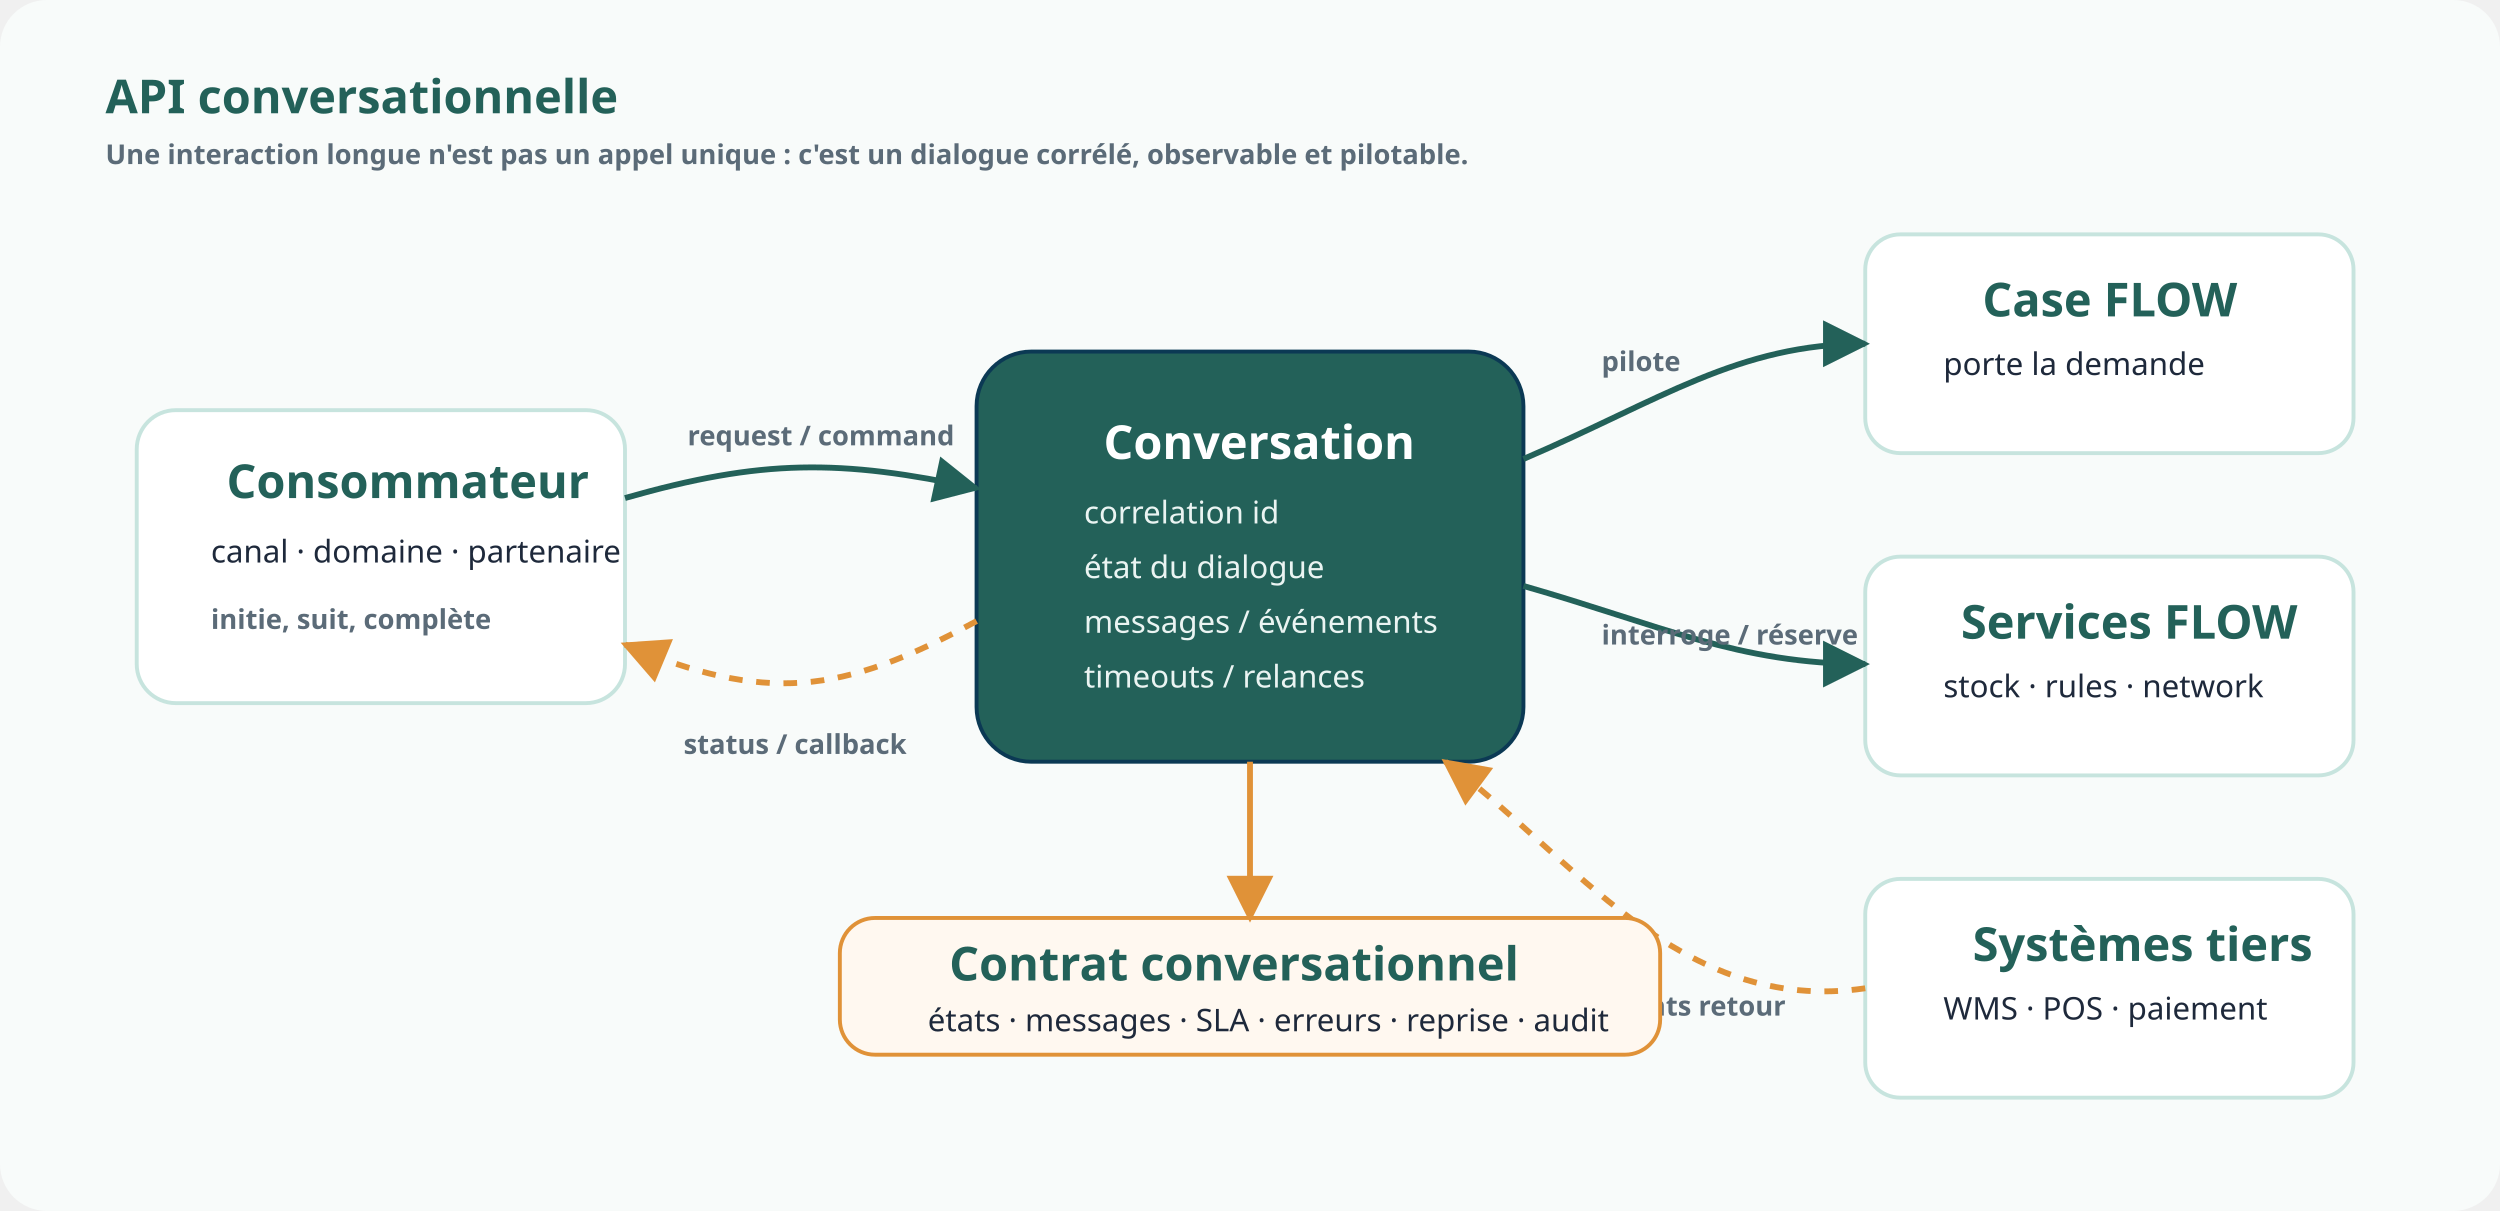
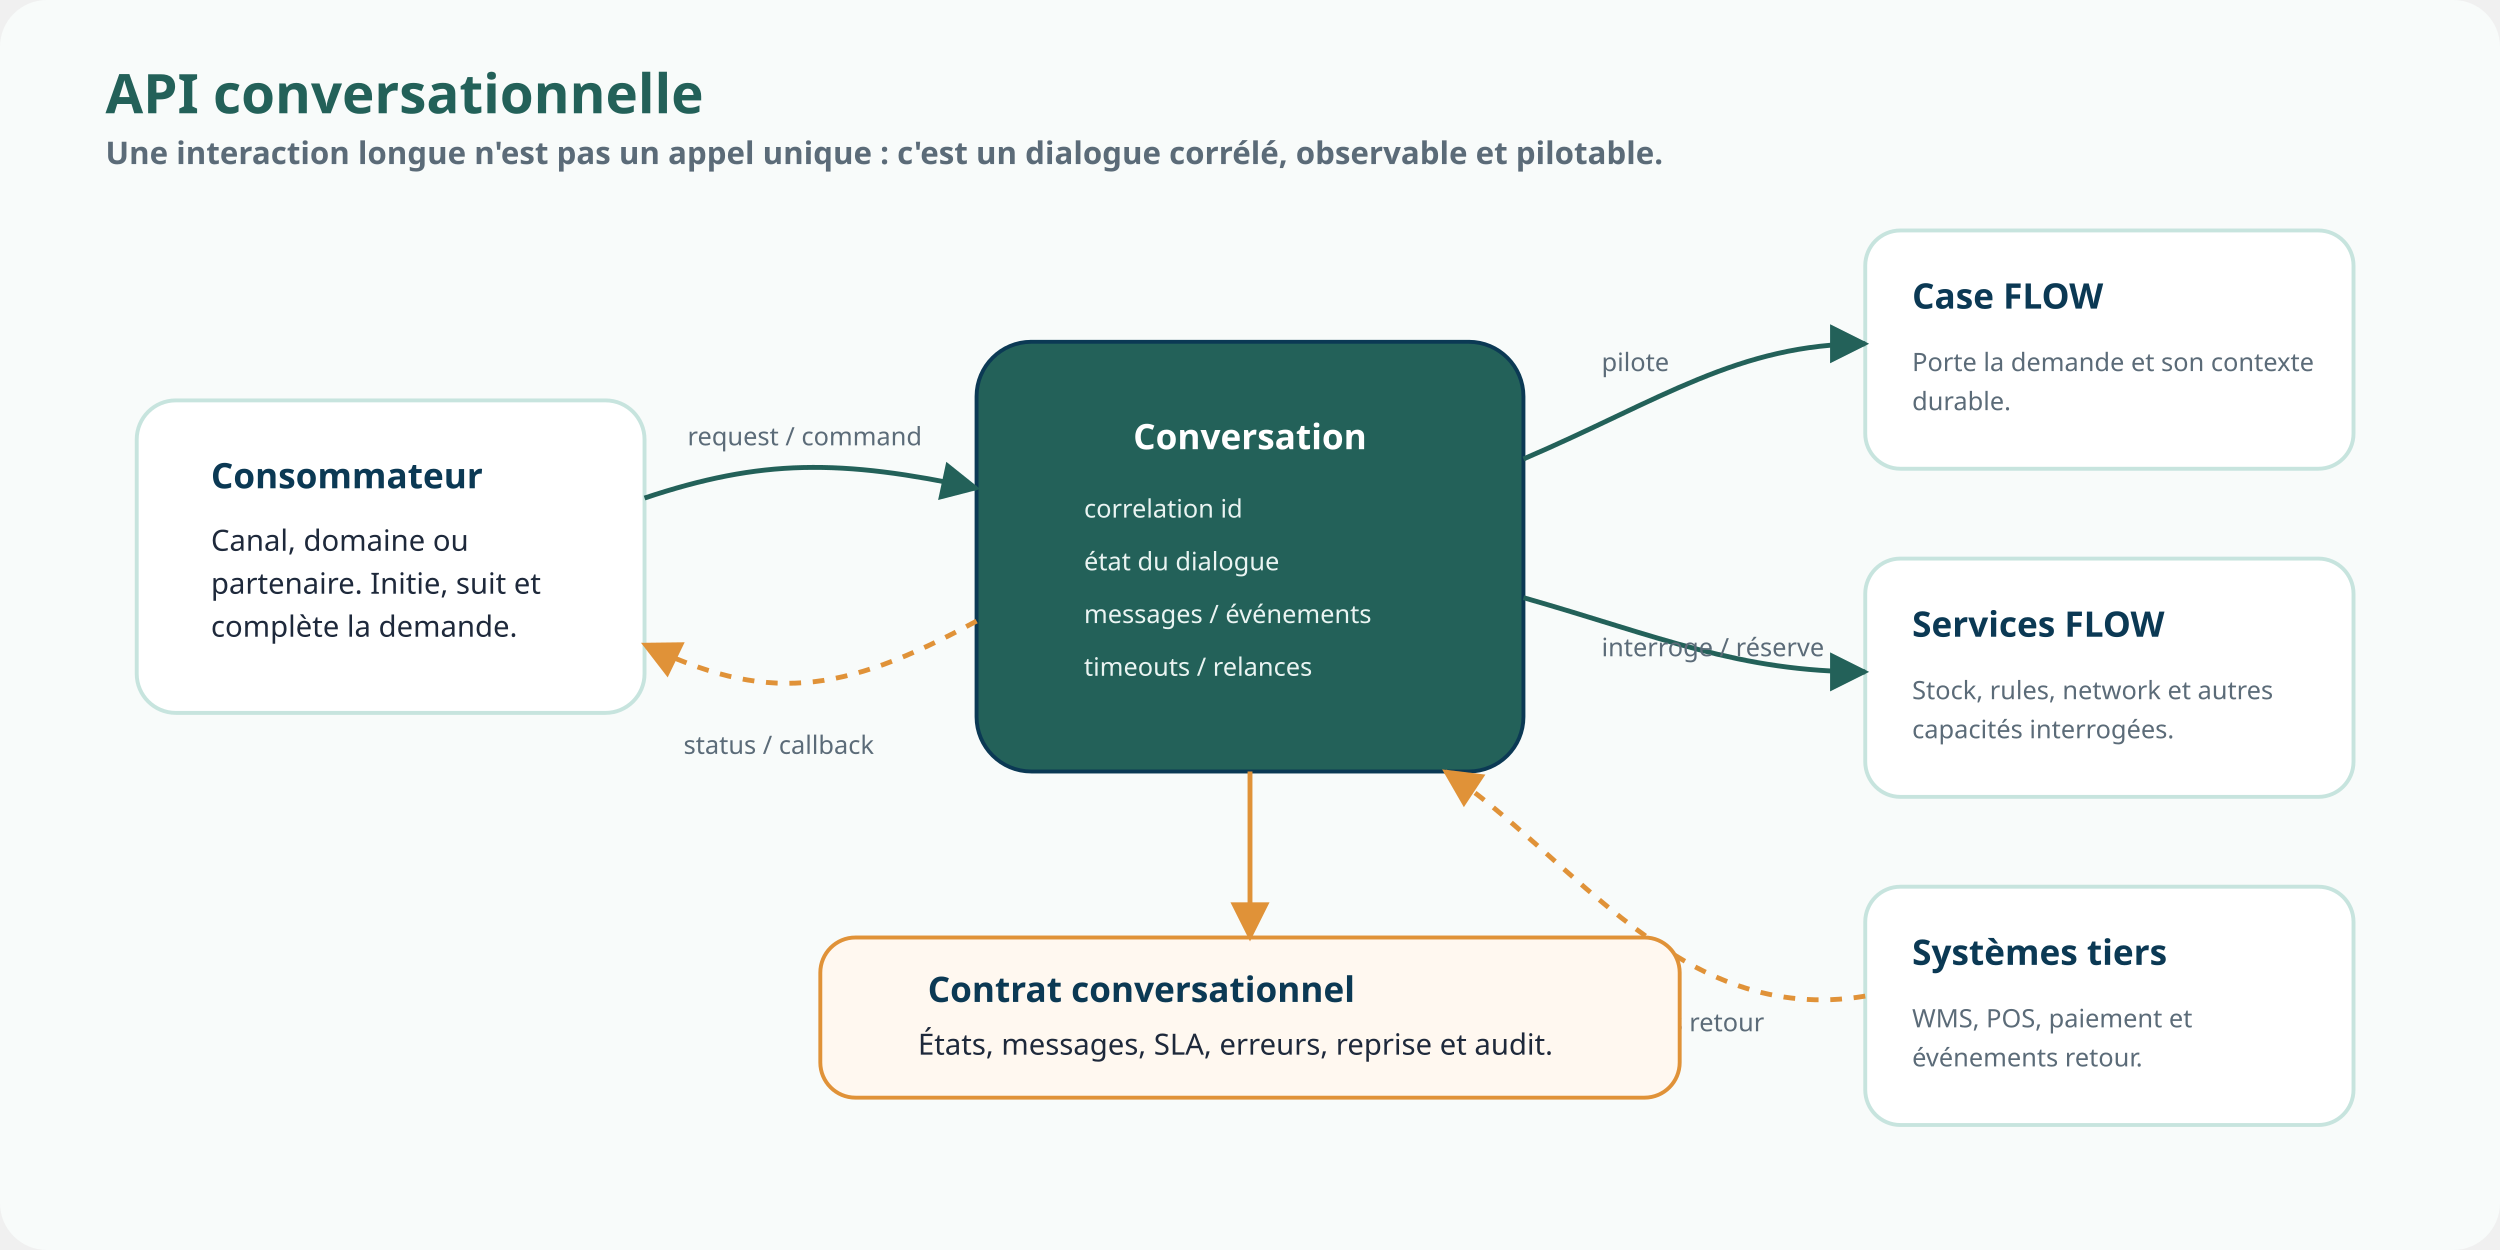
- <svg xmlns="http://www.w3.org/2000/svg" width="1280" height="620" viewBox="0 0 1280 620" role="img" aria-labelledby="title desc">
+ <svg xmlns="http://www.w3.org/2000/svg" width="1280" height="640" viewBox="0 0 1280 640" preserveAspectRatio="xMidYMid meet" role="img" aria-labelledby="title desc">
  <defs>
-     <style>.bg{fill:#f8fbfa}.box{fill:#fff;stroke:#c7e4de;stroke-width:2}.core{fill:#236159;stroke:#0b3954;stroke-width:2}.accent{fill:#fff8f0;stroke:#e09238;stroke-width:2}.h{font:700 24px Aptos,Calibri,sans-serif;fill:#236159}.hw{font:700 24px Aptos,Calibri,sans-serif;fill:#fff}.t{font:500 16px Aptos,Calibri,sans-serif;fill:#1e293b}.tw{font:500 16px Aptos,Calibri,sans-serif;fill:#eaf4f2}.s{font:600 14px Aptos,Calibri,sans-serif;fill:#5b6b78}.a{stroke:#236159;stroke-width:3;fill:none;marker-end:url(#m)}.aa{stroke:#e09238;stroke-width:3;fill:none;marker-end:url(#ma)}.dash{stroke-dasharray:7 7}</style>
-     <marker id="m" viewBox="0 0 10 10" refX="9" refY="5" markerWidth="8" markerHeight="8" orient="auto">
-       <path d="M0,0 L10,5 L0,10z" fill="#236159" />
+     <style>
+       .bg{fill:#f8fbfa}.panel{fill:#fff;stroke:#c7e4de;stroke-width:2}.panelSoft{fill:#eaf4f2;stroke:#236159;stroke-width:2}.accent{fill:#fff8f0;stroke:#e09238;stroke-width:2}.amber{fill:#fff8f0;stroke:#e09238;stroke-width:2}.green{fill:#eaf4f2;stroke:#236159;stroke-width:2}.blue{fill:#edf6fb;stroke:#7fb2d4;stroke-width:2}.purple{fill:#f4f0fb;stroke:#a98bd3;stroke-width:2}.grey{fill:#f4f6f8;stroke:#cbd5e1;stroke-width:2}.red{fill:#fff0ef;stroke:#d98b7d;stroke-width:2}.core{fill:#236159;stroke:#0b3954;stroke-width:2}.dark{fill:#0b3954;stroke:#052437;stroke-width:2}.title{font:700 28px Aptos,Calibri,Segoe UI,sans-serif;fill:#236159}.subtitle{font:600 16px Aptos,Calibri,Segoe UI,sans-serif;fill:#5b6b78}.h{font:700 18px Aptos,Calibri,Segoe UI,sans-serif;fill:#0b3954}.hWhite{font:700 18px Aptos,Calibri,Segoe UI,sans-serif;fill:#fff}.txt{font:500 15px Aptos,Calibri,Segoe UI,sans-serif;fill:#1e293b}.small{font:500 13px Aptos,Calibri,Segoe UI,sans-serif;fill:#5b6b78}.smallWhite{font:500 13px Aptos,Calibri,Segoe UI,sans-serif;fill:#eaf4f2}.pill{fill:#eaf4f2;stroke:#c7e4de;stroke-width:1.5}.pillAccent{fill:#fff8f0;stroke:#e09238;stroke-width:1.5}.pillText{font:700 12px Aptos,Calibri,Segoe UI,sans-serif;fill:#0b3954}.pillAccentText{font:700 12px Aptos,Calibri,Segoe UI,sans-serif;fill:#8a4f0f}.arrow{stroke:#236159;stroke-width:2.5;fill:none;marker-end:url(#arrow)}.arrowAccent{stroke:#e09238;stroke-width:2.5;fill:none;marker-end:url(#arrowAccent)}.arrowSoft{stroke:#8aa7a1;stroke-width:2;fill:none;stroke-dasharray:6 6;marker-end:url(#arrow)}.dash{stroke-dasharray:6 6}.label{font:700 12px Aptos,Calibri,Segoe UI,sans-serif;fill:#236159}.labelAccent{font:700 12px Aptos,Calibri,Segoe UI,sans-serif;fill:#8a4f0f}.num{font:800 20px Aptos,Calibri,Segoe UI,sans-serif;fill:#e09238}
+     </style>
+     <marker id="arrow" viewBox="0 0 10 10" refX="9" refY="5" markerWidth="8" markerHeight="8" orient="auto-start-reverse">
+       <path d="M0,0 L10,5 L0,10 z" fill="#236159" />
    </marker>
-     <marker id="ma" viewBox="0 0 10 10" refX="9" refY="5" markerWidth="8" markerHeight="8" orient="auto">
-       <path d="M0,0 L10,5 L0,10z" fill="#e09238" />
+     <marker id="arrowAccent" viewBox="0 0 10 10" refX="9" refY="5" markerWidth="8" markerHeight="8" orient="auto-start-reverse">
+       <path d="M0,0 L10,5 L0,10 z" fill="#e09238" />
    </marker>
  </defs>
-   <rect class="bg" width="1280" height="620" rx="24" />
-   <text class="h" x="54" y="58">API conversationnelle</text>
-   <text class="s" x="54" y="84">Une interaction longue n'est pas un appel unique : c'est un dialogue corrélé, observable et pilotable.</text>
-   <rect class="box" x="70" y="210" width="250" height="150" rx="20" />
-   <text class="h" x="116" y="255">Consommateur</text>
-   <text class="t" x="108" y="288">canal · domaine · partenaire</text>
-   <text class="s" x="108" y="322">initie, suit, complète</text>
-   <rect class="core" x="500" y="180" width="280" height="210" rx="28" />
-   <text class="hw" x="565" y="235">Conversation</text>
-   <text class="tw" x="555" y="268">correlation id</text>
-   <text class="tw" x="555" y="296">état du dialogue</text>
-   <text class="tw" x="555" y="324">messages / événements</text>
-   <text class="tw" x="555" y="352">timeouts / relances</text>
-   <rect class="box" x="955" y="120" width="250" height="112" rx="18" />
-   <text class="h" x="1015" y="162">Case FLOW</text>
-   <text class="t" x="995" y="192">porte la demande</text>
-   <rect class="box" x="955" y="285" width="250" height="112" rx="18" />
-   <text class="h" x="1004" y="327">Services FLOW</text>
-   <text class="t" x="995" y="357">stock · rules · network</text>
-   <rect class="box" x="955" y="450" width="250" height="112" rx="18" />
-   <text class="h" x="1010" y="492">Systèmes tiers</text>
-   <text class="t" x="995" y="522">WMS · POS · paiement</text>
-   <path class="a" d="M320 255 C390 235 430 235 500 250" />
-   <text class="s" x="352" y="228">request / command</text>
-   <path class="aa dash" d="M500 318 C430 356 392 360 320 330" />
-   <text class="s" x="350" y="386">status / callback</text>
-   <path class="a" d="M780 235 C850 205 890 176 955 176" />
-   <text class="s" x="820" y="190">pilote</text>
-   <path class="a" d="M780 300 C850 320 890 340 955 340" />
-   <text class="s" x="820" y="330">interroge / réserve</text>
-   <path class="aa dash" d="M955 506 C860 520 805 438 740 390" />
-   <text class="s" x="780" y="520">événements retour</text>
-   <rect class="accent" x="430" y="470" width="420" height="70" rx="18" />
-   <text class="h" x="486" y="502">Contrat conversationnel</text>
-   <text class="t" x="475" y="528">états · messages · SLA · erreurs · reprise · audit</text>
-   <path class="aa" d="M640 390 L640 470" />
+   <rect class="bg" x="0" y="0" width="1280" height="640" rx="24" />
+   <text class="title" x="54" y="58">API conversationnelle</text>
+   <text class="subtitle" x="54" y="84">Une interaction longue n'est pas un appel unique : c'est un dialogue corrélé, observable et pilotable.</text>
+   <rect class="panel" x="70" y="205" width="260" height="160" rx="20" />
+   <text class="h" x="108" y="250">Consommateur</text>
+   <text class="txt" x="108" y="282">Canal, domaine ou</text>
+   <text class="txt" x="108" y="304">partenaire. Initie, suit et</text>
+   <text class="txt" x="108" y="326">complète la demande.</text>
+   <rect class="core" x="500" y="175" width="280" height="220" rx="28" />
+   <text class="hWhite" x="640" y="230" text-anchor="middle">Conversation</text>
+   <text class="smallWhite" x="555" y="265">correlation id</text>
+   <text class="smallWhite" x="555" y="292">état du dialogue</text>
+   <text class="smallWhite" x="555" y="319">messages / événements</text>
+   <text class="smallWhite" x="555" y="346">timeouts / relances</text>
+   <rect class="panel" x="955" y="118" width="250" height="122" rx="18" />
+   <text class="h" x="979" y="158">Case FLOW</text>
+   <text class="small" x="979" y="190">Porte la demande et son contexte</text>
+   <text class="small" x="979" y="210">durable.</text>
+   <rect class="panel" x="955" y="286" width="250" height="122" rx="18" />
+   <text class="h" x="979" y="326">Services FLOW</text>
+   <text class="small" x="979" y="358">Stock, rules, network et autres</text>
+   <text class="small" x="979" y="378">capacités interrogées.</text>
+   <rect class="panel" x="955" y="454" width="250" height="122" rx="18" />
+   <text class="h" x="979" y="494">Systèmes tiers</text>
+   <text class="small" x="979" y="526">WMS, POS, paiement et</text>
+   <text class="small" x="979" y="546">événements retour.</text>
+   <path class="arrow" d="M330 255 C390 235 430 235 500 250" />
+   <text class="small" x="352" y="228">request / command</text>
+   <path class="arrowAccent dash" d="M500 318 C430 356 392 360 330 330" />
+   <text class="small" x="350" y="386">status / callback</text>
+   <path class="arrow" d="M780 235 C850 205 890 176 955 176" />
+   <text class="small" x="820" y="190">pilote</text>
+   <path class="arrow" d="M780 306 C850 326 890 344 955 344" />
+   <text class="small" x="820" y="336">interroge / réserve</text>
+   <path class="arrowAccent dash" d="M955 510 C860 526 805 438 740 395" />
+   <text class="small" x="845" y="528" text-anchor="middle">événements retour</text>
+   <rect class="accent" x="420" y="480" width="440" height="82" rx="18" />
+   <text class="h" x="475" y="513">Contrat conversationnel</text>
+   <text class="txt" x="470" y="540">États, messages, SLA, erreurs, reprise et audit.</text>
+   <path class="arrowAccent" d="M640 395 L640 480" />
</svg>
